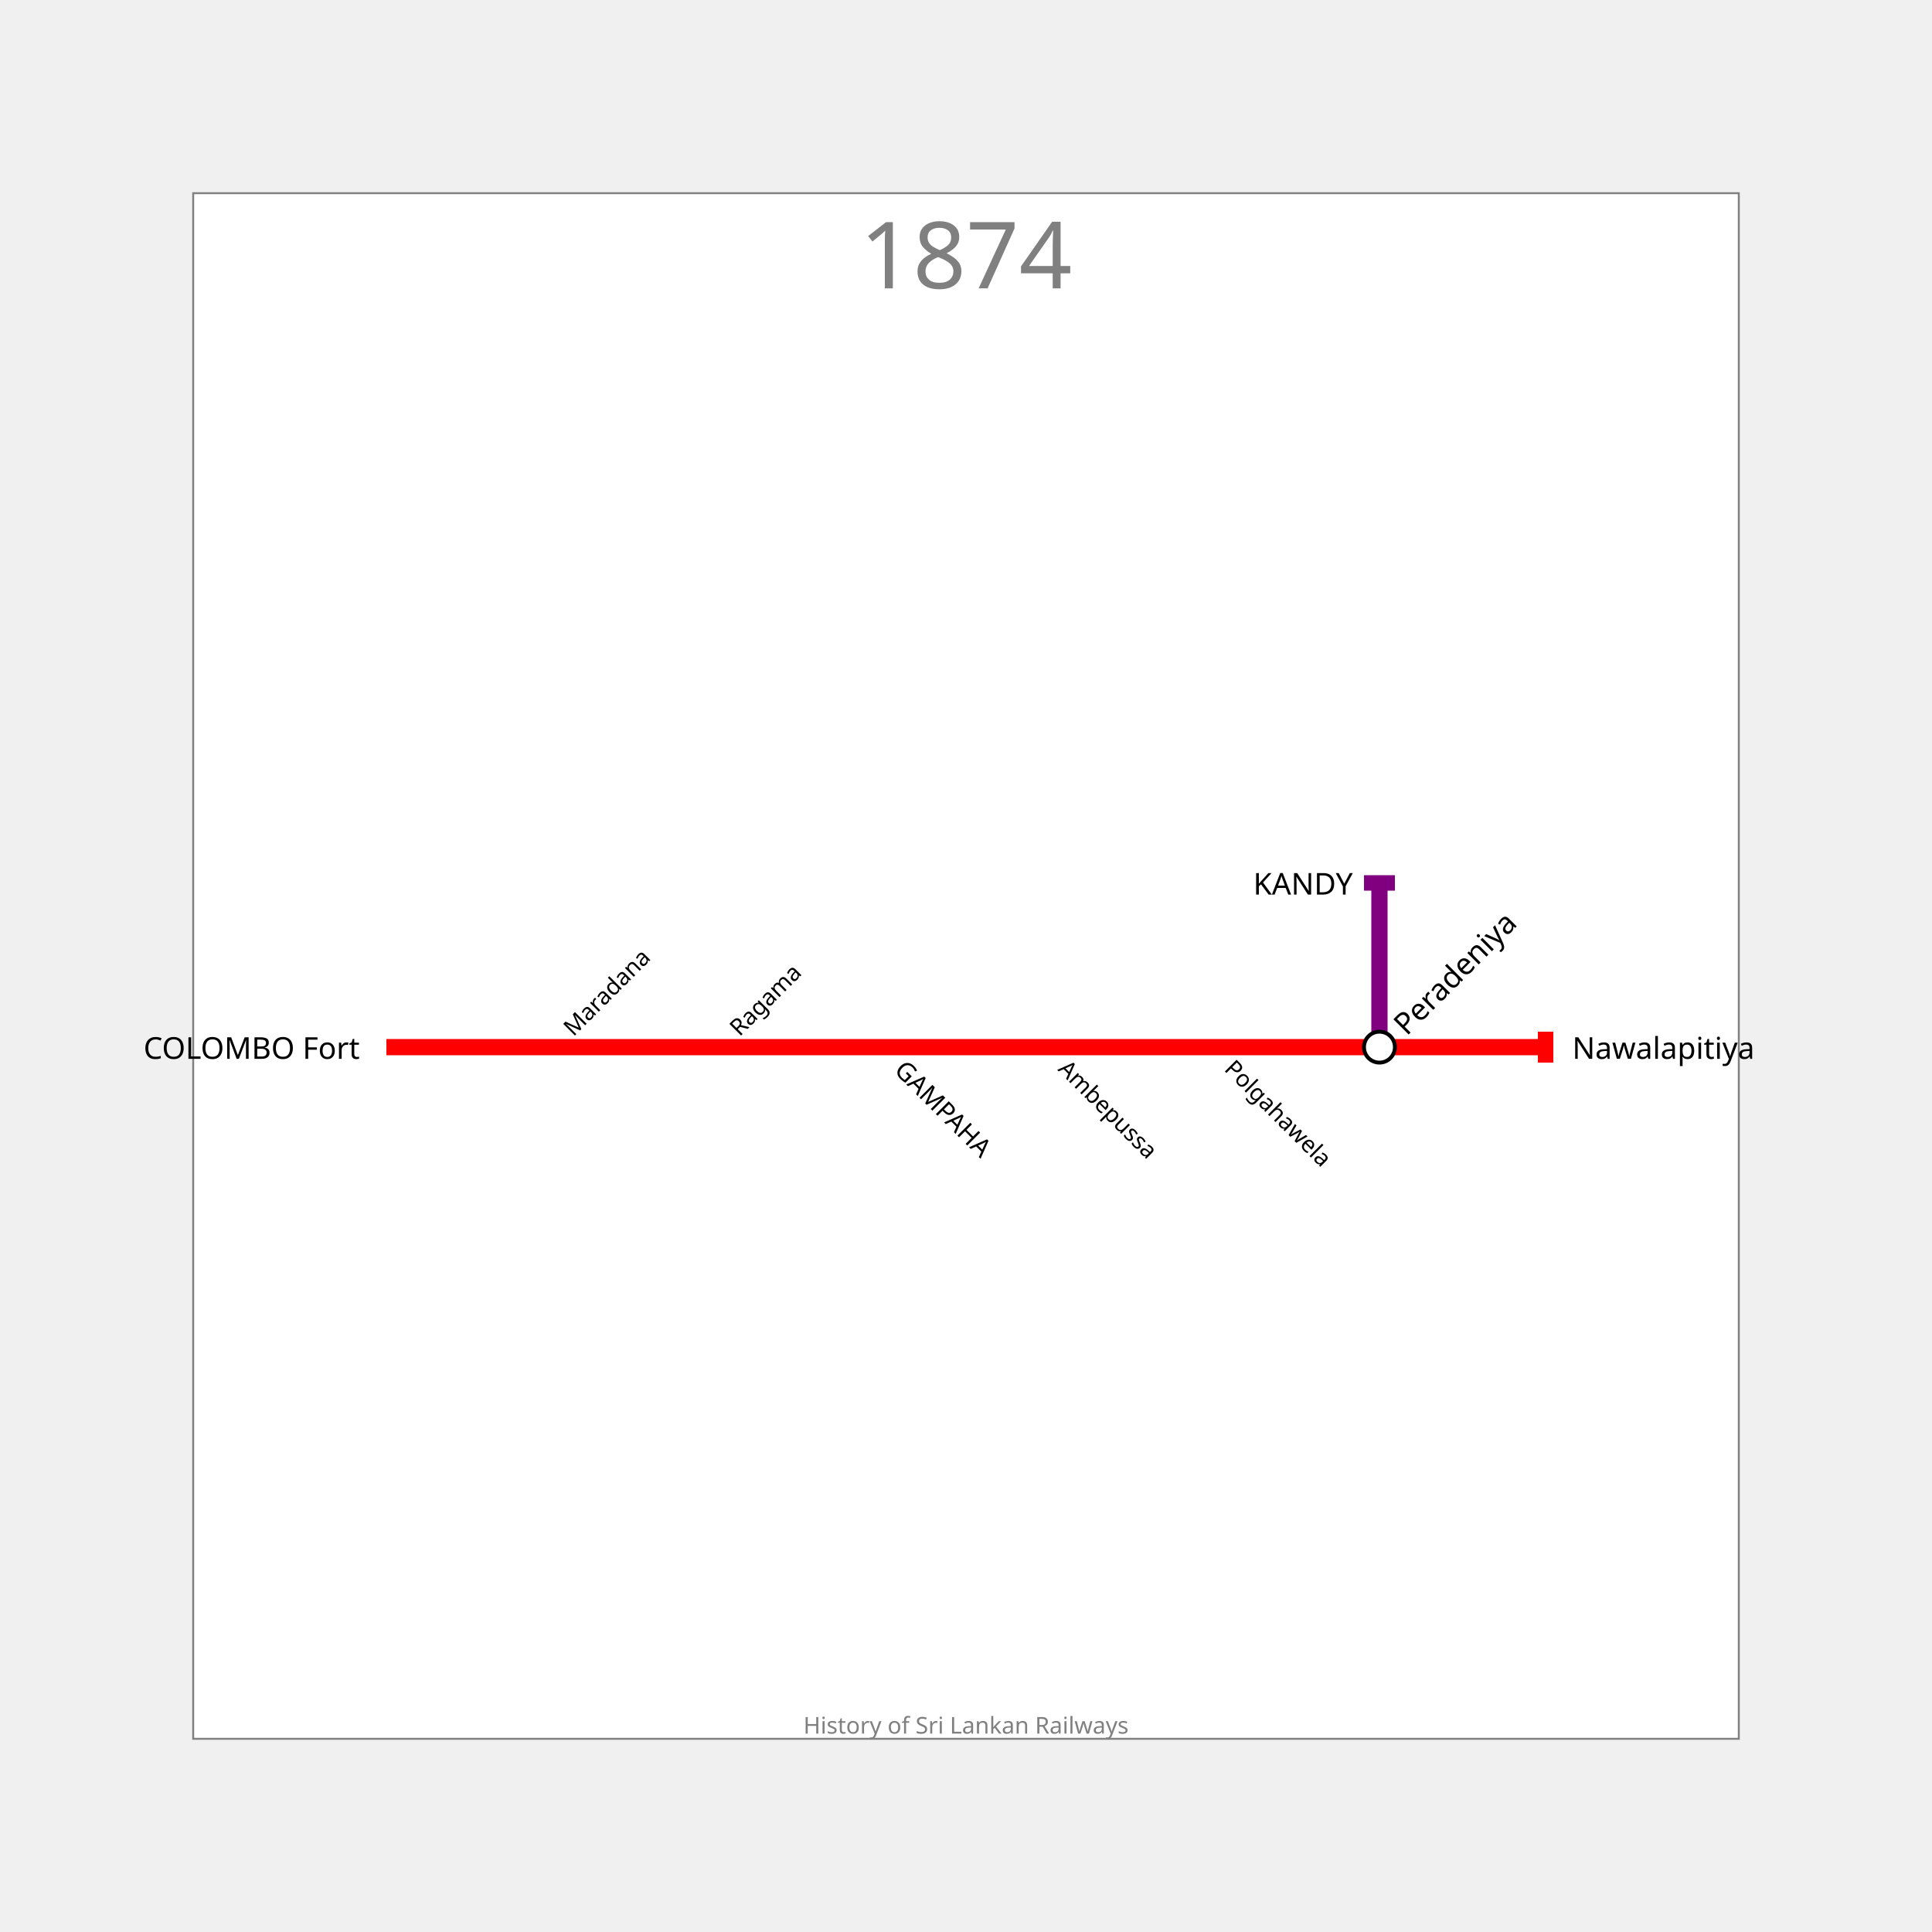
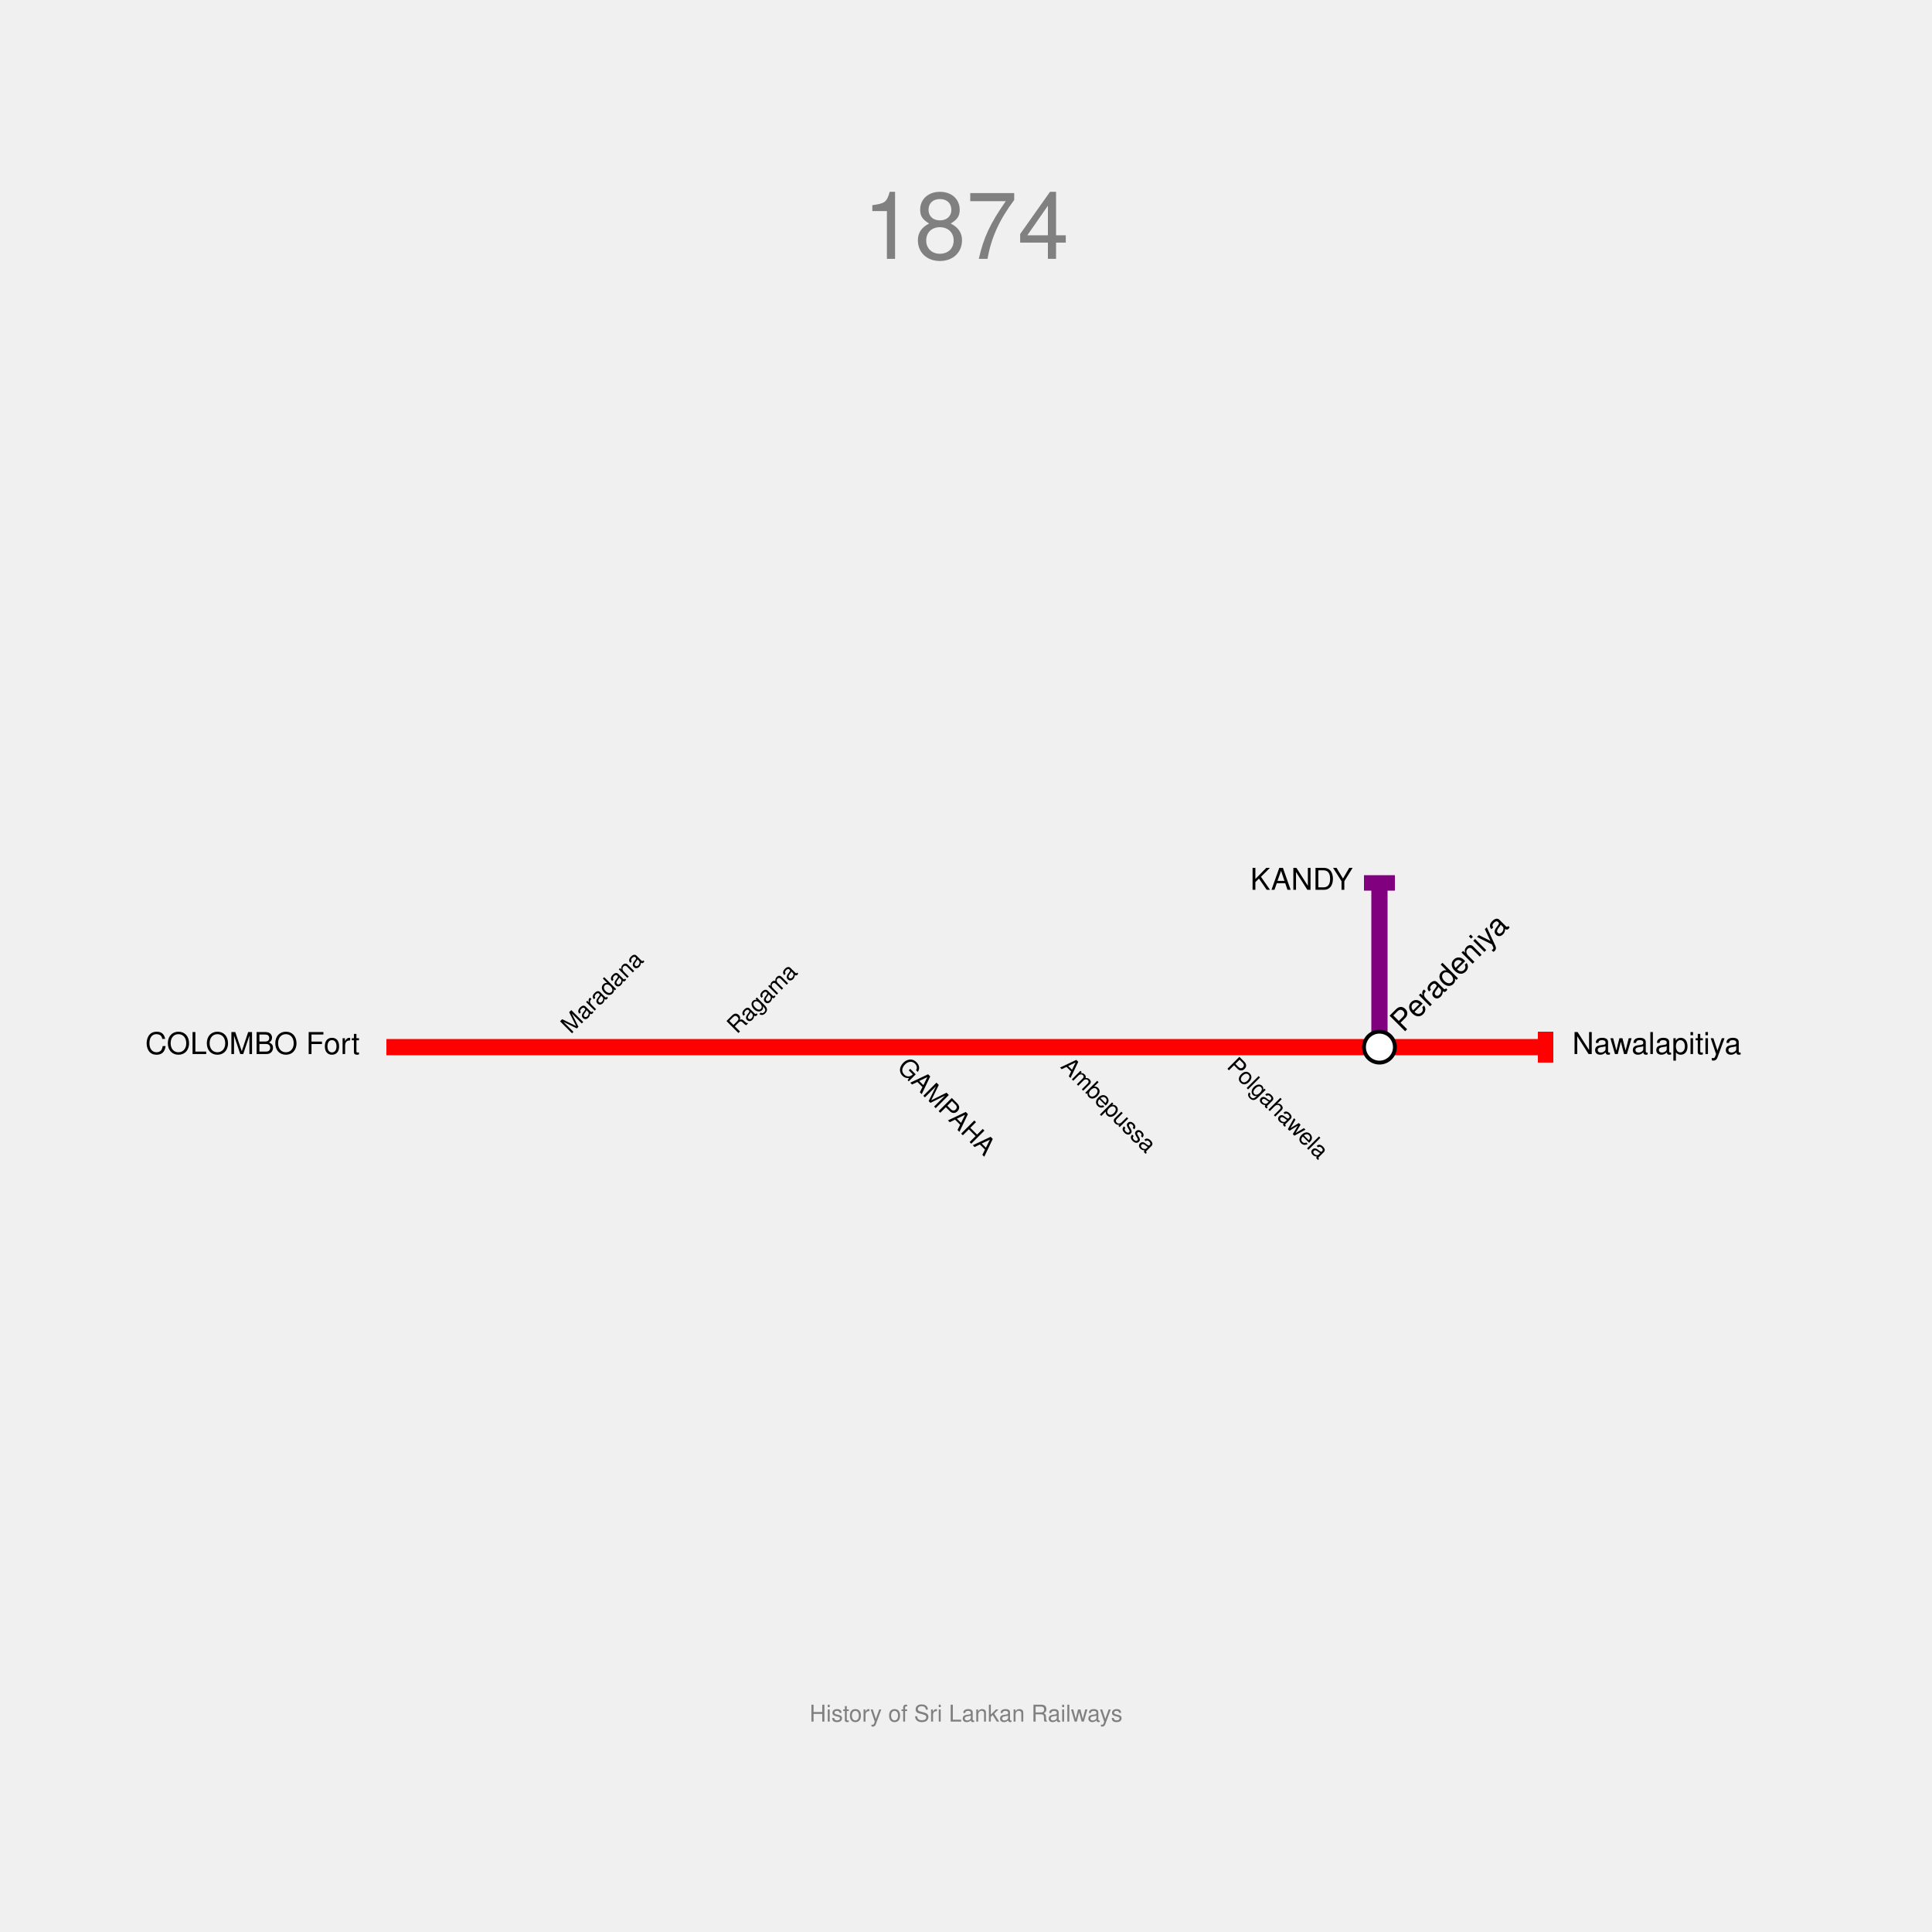
<svg xmlns="http://www.w3.org/2000/svg" width="1000" height="1000" padding="200">
-   <rect x="100.0" y="100.0" width="800" height="800" fill="white" stroke="gray" />
-   <text fill="gray" stroke="none" font-size="48" font-family="Trebuchet MS" x="500.0" y="112.0" text-anchor="middle" dominant-baseline="hanging">1874</text>
-   <text fill="gray" stroke="none" font-size="12" font-family="Trebuchet MS" x="500.0" y="888.0" text-anchor="middle" dominant-baseline="text-top">History of Sri Lankan Railways</text>
+   <text fill="gray" stroke="none" font-size="48" font-family="Helvetica" x="500.0" y="112.0" text-anchor="middle" dominant-baseline="hanging">1874</text>
+   <text fill="gray" stroke="none" font-size="12" font-family="Helvetica" x="500.0" y="888.0" text-anchor="middle" dominant-baseline="text-top">History of Sri Lankan Railways</text>
  <g>
    <path fill="none" stroke-width="8.4" stroke-opacity="1" d="M 200.0,542.0 L 285.0,542.0 L 371.0,542.0 L 457.0,542.0 L 542.0,542.0 L 628.0,542.0 L 714.0,542.0 L 800.0,542.0" stroke="red" />
    <rect stroke="none" fill-opacity="1" x="796" y="534" width="8" height="16" fill="red" />
  </g>
  <g>
    <path fill="none" stroke-width="8.4" stroke-opacity="1" d="M 714.0,542.0 L 714.0,457.0" stroke="purple" />
    <rect stroke="none" fill-opacity="1" x="706" y="453" width="16" height="8" fill="purple" />
  </g>
  <g>
-     <text fill="black" stroke="none" font-size="15.6" font-family="Trebuchet MS" font-weight="100" text-anchor="end" dominant-baseline="central" x="186.2" y="542" transform="translate(200,542) rotate(-0) translate(-200,-542)">COLOMBO Fort</text>
+     <text fill="black" stroke="none" font-size="15.6" font-family="Helvetica" font-weight="100" text-anchor="end" dominant-baseline="central" x="186.2" y="542" transform="translate(200,542) rotate(0) translate(-200,-542)">COLOMBO Fort</text>
  </g>
  <g>
    <circle r="8" fill="white" stroke="black" stroke-width="2.0" cx="714" cy="542" />
-     <text fill="black" stroke="none" font-size="15.6" font-family="Trebuchet MS" font-weight="100" text-anchor="start" dominant-baseline="central" x="727.8" y="542" transform="translate(714,542) rotate(-45) translate(-714,-542)">Peradeniya</text>
+     <text fill="black" stroke="none" font-size="15.6" font-family="Helvetica" font-weight="100" text-anchor="start" dominant-baseline="central" x="727.8" y="542" transform="translate(714,542) rotate(-45) translate(-714,-542)">Peradeniya</text>
  </g>
  <g>
-     <text fill="black" stroke="none" font-size="15.6" font-family="Trebuchet MS" font-weight="100" text-anchor="start" dominant-baseline="central" x="813.8" y="542" transform="translate(800,542) rotate(-0) translate(-800,-542)">Nawalapitiya</text>
+     <text fill="black" stroke="none" font-size="15.6" font-family="Helvetica" font-weight="100" text-anchor="start" dominant-baseline="central" x="813.8" y="542" transform="translate(800,542) rotate(0) translate(-800,-542)">Nawalapitiya</text>
  </g>
  <g>
-     <text fill="black" stroke="none" font-size="15.6" font-family="Trebuchet MS" font-weight="100" text-anchor="end" dominant-baseline="central" x="700.2" y="457" transform="translate(714,457) rotate(-0) translate(-714,-457)">KANDY</text>
+     <text fill="black" stroke="none" font-size="15.6" font-family="Helvetica" font-weight="100" text-anchor="end" dominant-baseline="central" x="700.2" y="457" transform="translate(714,457) rotate(0) translate(-714,-457)">KANDY</text>
  </g>
  <g>
-     <text fill="black" stroke="none" font-size="13.2" font-family="Trebuchet MS" font-weight="100" text-anchor="start" dominant-baseline="central" x="469.6" y="542" transform="translate(457,542) rotate(-315) translate(-457,-542)">GAMPAHA</text>
+     <text fill="black" stroke="none" font-size="13.2" font-family="Helvetica" font-weight="100" text-anchor="start" dominant-baseline="central" x="469.6" y="542" transform="translate(457,542) rotate(-315) translate(-457,-542)">GAMPAHA</text>
  </g>
  <g>
-     <text fill="black" stroke="none" font-size="12" font-family="Trebuchet MS" font-weight="100" text-anchor="start" dominant-baseline="central" x="297.0" y="542" transform="translate(285,542) rotate(-45) translate(-285,-542)">Maradana</text>
+     <text fill="black" stroke="none" font-size="12" font-family="Helvetica" font-weight="100" text-anchor="start" dominant-baseline="central" x="297.0" y="542" transform="translate(285,542) rotate(-45) translate(-285,-542)">Maradana</text>
  </g>
  <g>
-     <text fill="black" stroke="none" font-size="12" font-family="Trebuchet MS" font-weight="100" text-anchor="start" dominant-baseline="central" x="383.0" y="542" transform="translate(371,542) rotate(-45) translate(-371,-542)">Ragama</text>
+     <text fill="black" stroke="none" font-size="12" font-family="Helvetica" font-weight="100" text-anchor="start" dominant-baseline="central" x="383.0" y="542" transform="translate(371,542) rotate(-45) translate(-371,-542)">Ragama</text>
  </g>
  <g>
-     <text fill="black" stroke="none" font-size="12" font-family="Trebuchet MS" font-weight="100" text-anchor="start" dominant-baseline="central" x="554.0" y="542" transform="translate(542,542) rotate(-315) translate(-542,-542)">Ambepussa</text>
+     <text fill="black" stroke="none" font-size="12" font-family="Helvetica" font-weight="100" text-anchor="start" dominant-baseline="central" x="554.0" y="542" transform="translate(542,542) rotate(-315) translate(-542,-542)">Ambepussa</text>
  </g>
  <g>
-     <text fill="black" stroke="none" font-size="12" font-family="Trebuchet MS" font-weight="100" text-anchor="start" dominant-baseline="central" x="640.0" y="542" transform="translate(628,542) rotate(-315) translate(-628,-542)">Polgahawela</text>
+     <text fill="black" stroke="none" font-size="12" font-family="Helvetica" font-weight="100" text-anchor="start" dominant-baseline="central" x="640.0" y="542" transform="translate(628,542) rotate(-315) translate(-628,-542)">Polgahawela</text>
  </g>
</svg>
